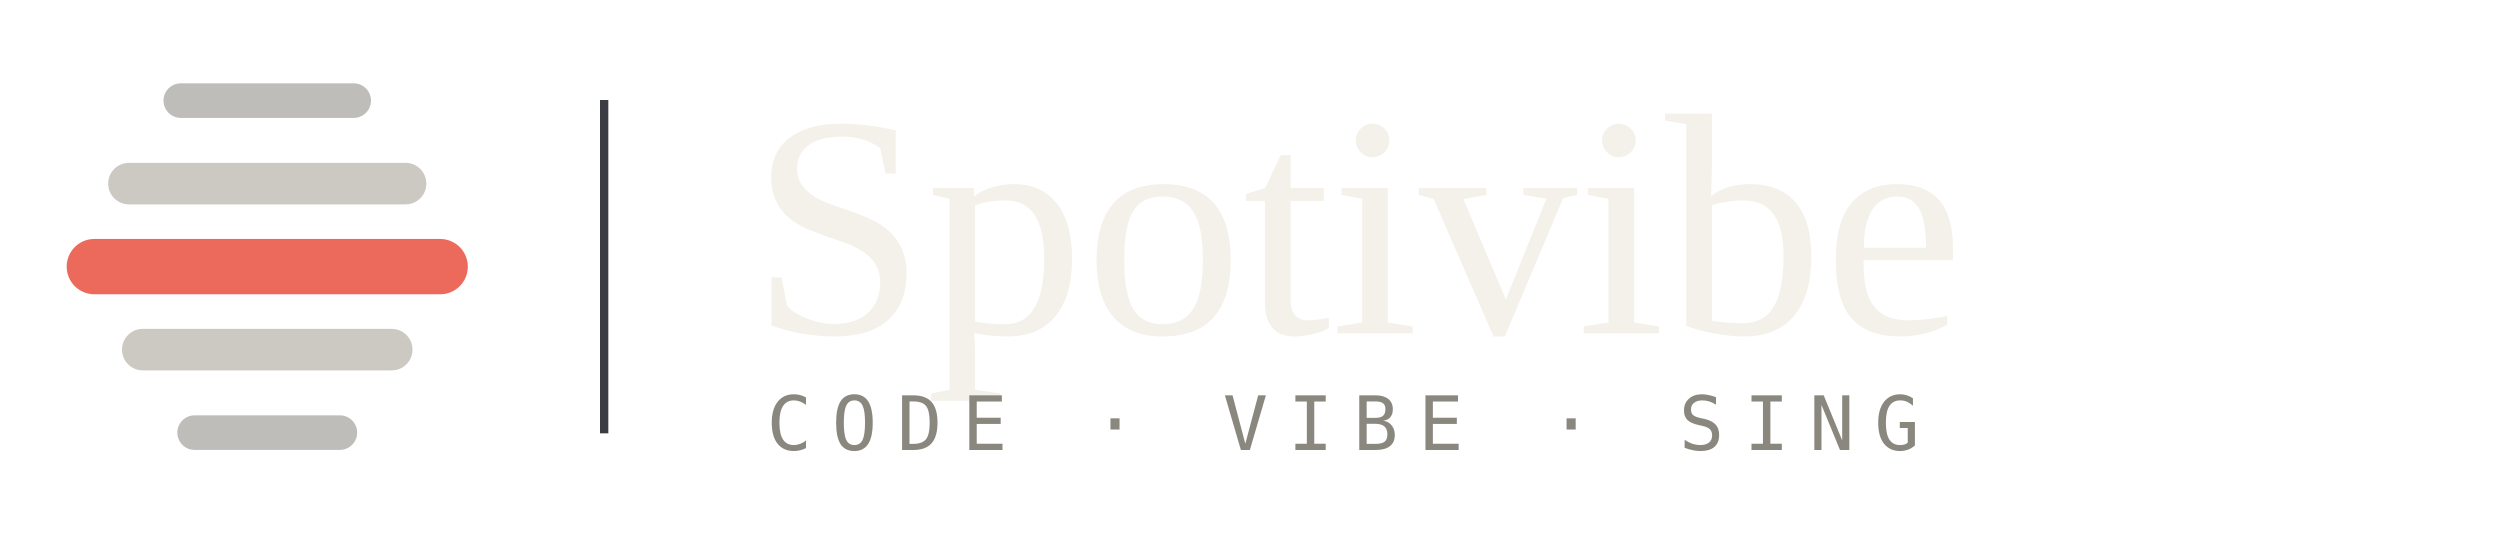
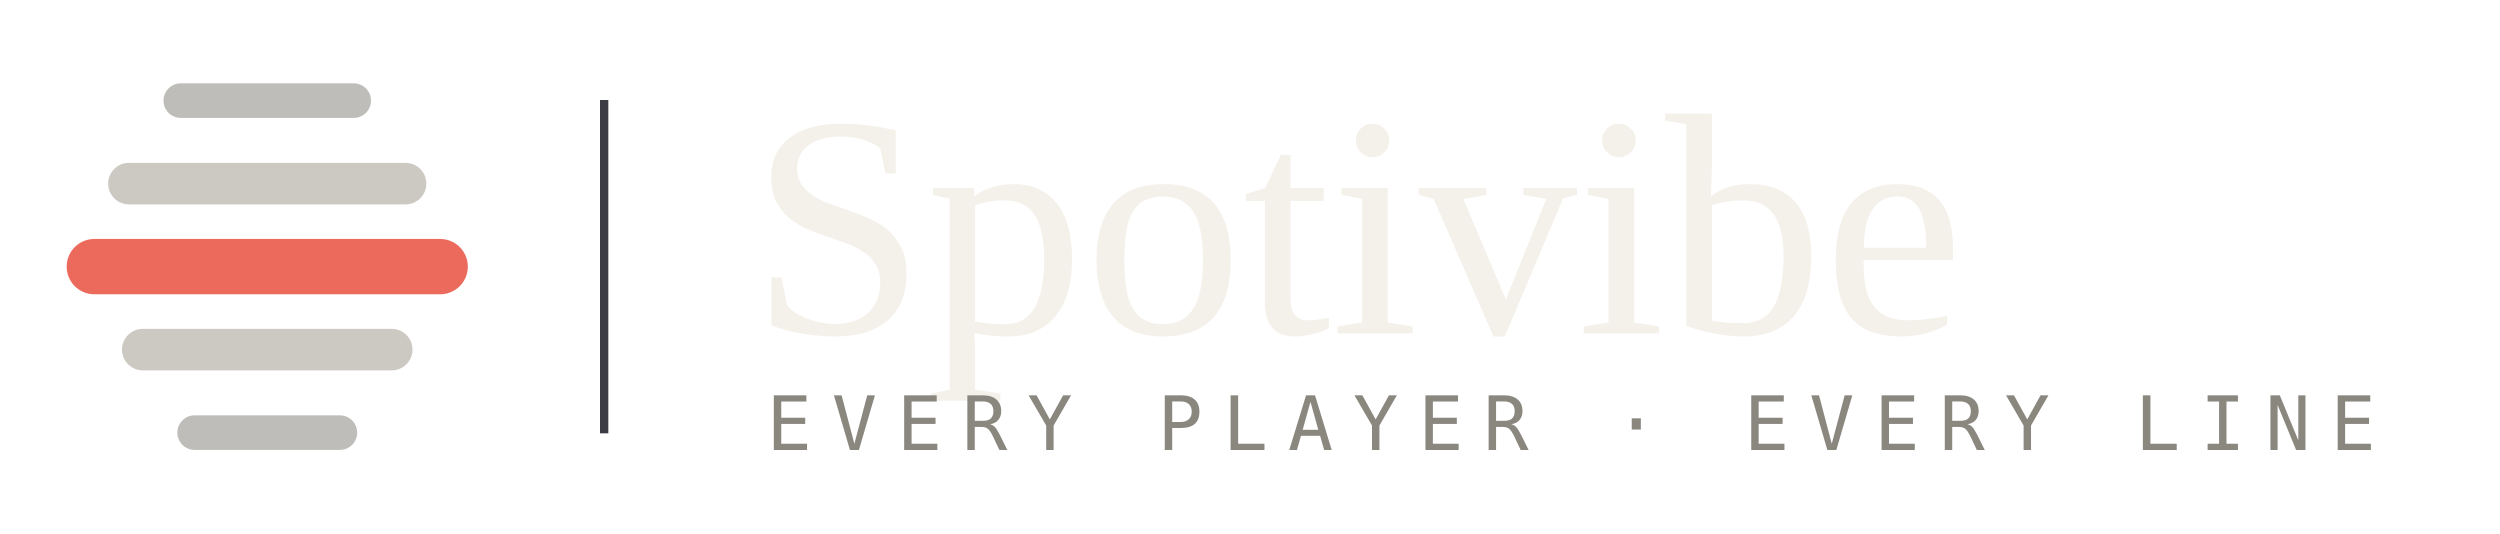
<svg xmlns="http://www.w3.org/2000/svg" viewBox="0 0 300 64" width="300" height="64" role="img" aria-label="Spotivibe">
  <g transform="translate(8, 10) scale(0.83)">
    <rect x="14" y="0" width="30" height="5" rx="2.5" fill="#8A877F" opacity="0.55" />
    <rect x="6" y="11.5" width="46" height="6" rx="3" fill="#C2BFB6" opacity="0.85" />
    <rect x="0" y="22.5" width="58" height="8" rx="4" fill="#EC6A5C" />
    <rect x="8" y="35.5" width="42" height="6" rx="3" fill="#C2BFB6" opacity="0.85" />
    <rect x="16" y="48" width="26" height="5" rx="2.5" fill="#8A877F" opacity="0.55" />
  </g>
  <rect x="72" y="12" width="1" height="40" fill="#3C3D44" />
  <text x="90" y="40" font-family="Instrument Serif, Georgia, 'Times New Roman', serif" font-size="38" fill="#F4F1EA">Spotivibe</text>
-   <text x="92" y="54" font-family="JetBrains Mono, ui-monospace, SFMono-Regular, Menlo, monospace" font-size="9" letter-spacing="2.4" fill="#8A877F">CODE · VIBE · SING</text>
+   <text x="92" y="54" font-family="JetBrains Mono, ui-monospace, SFMono-Regular, Menlo, monospace" font-size="9" letter-spacing="2.4" fill="#8A877F">EVERY PLAYER · EVERY LINE</text>
</svg>
